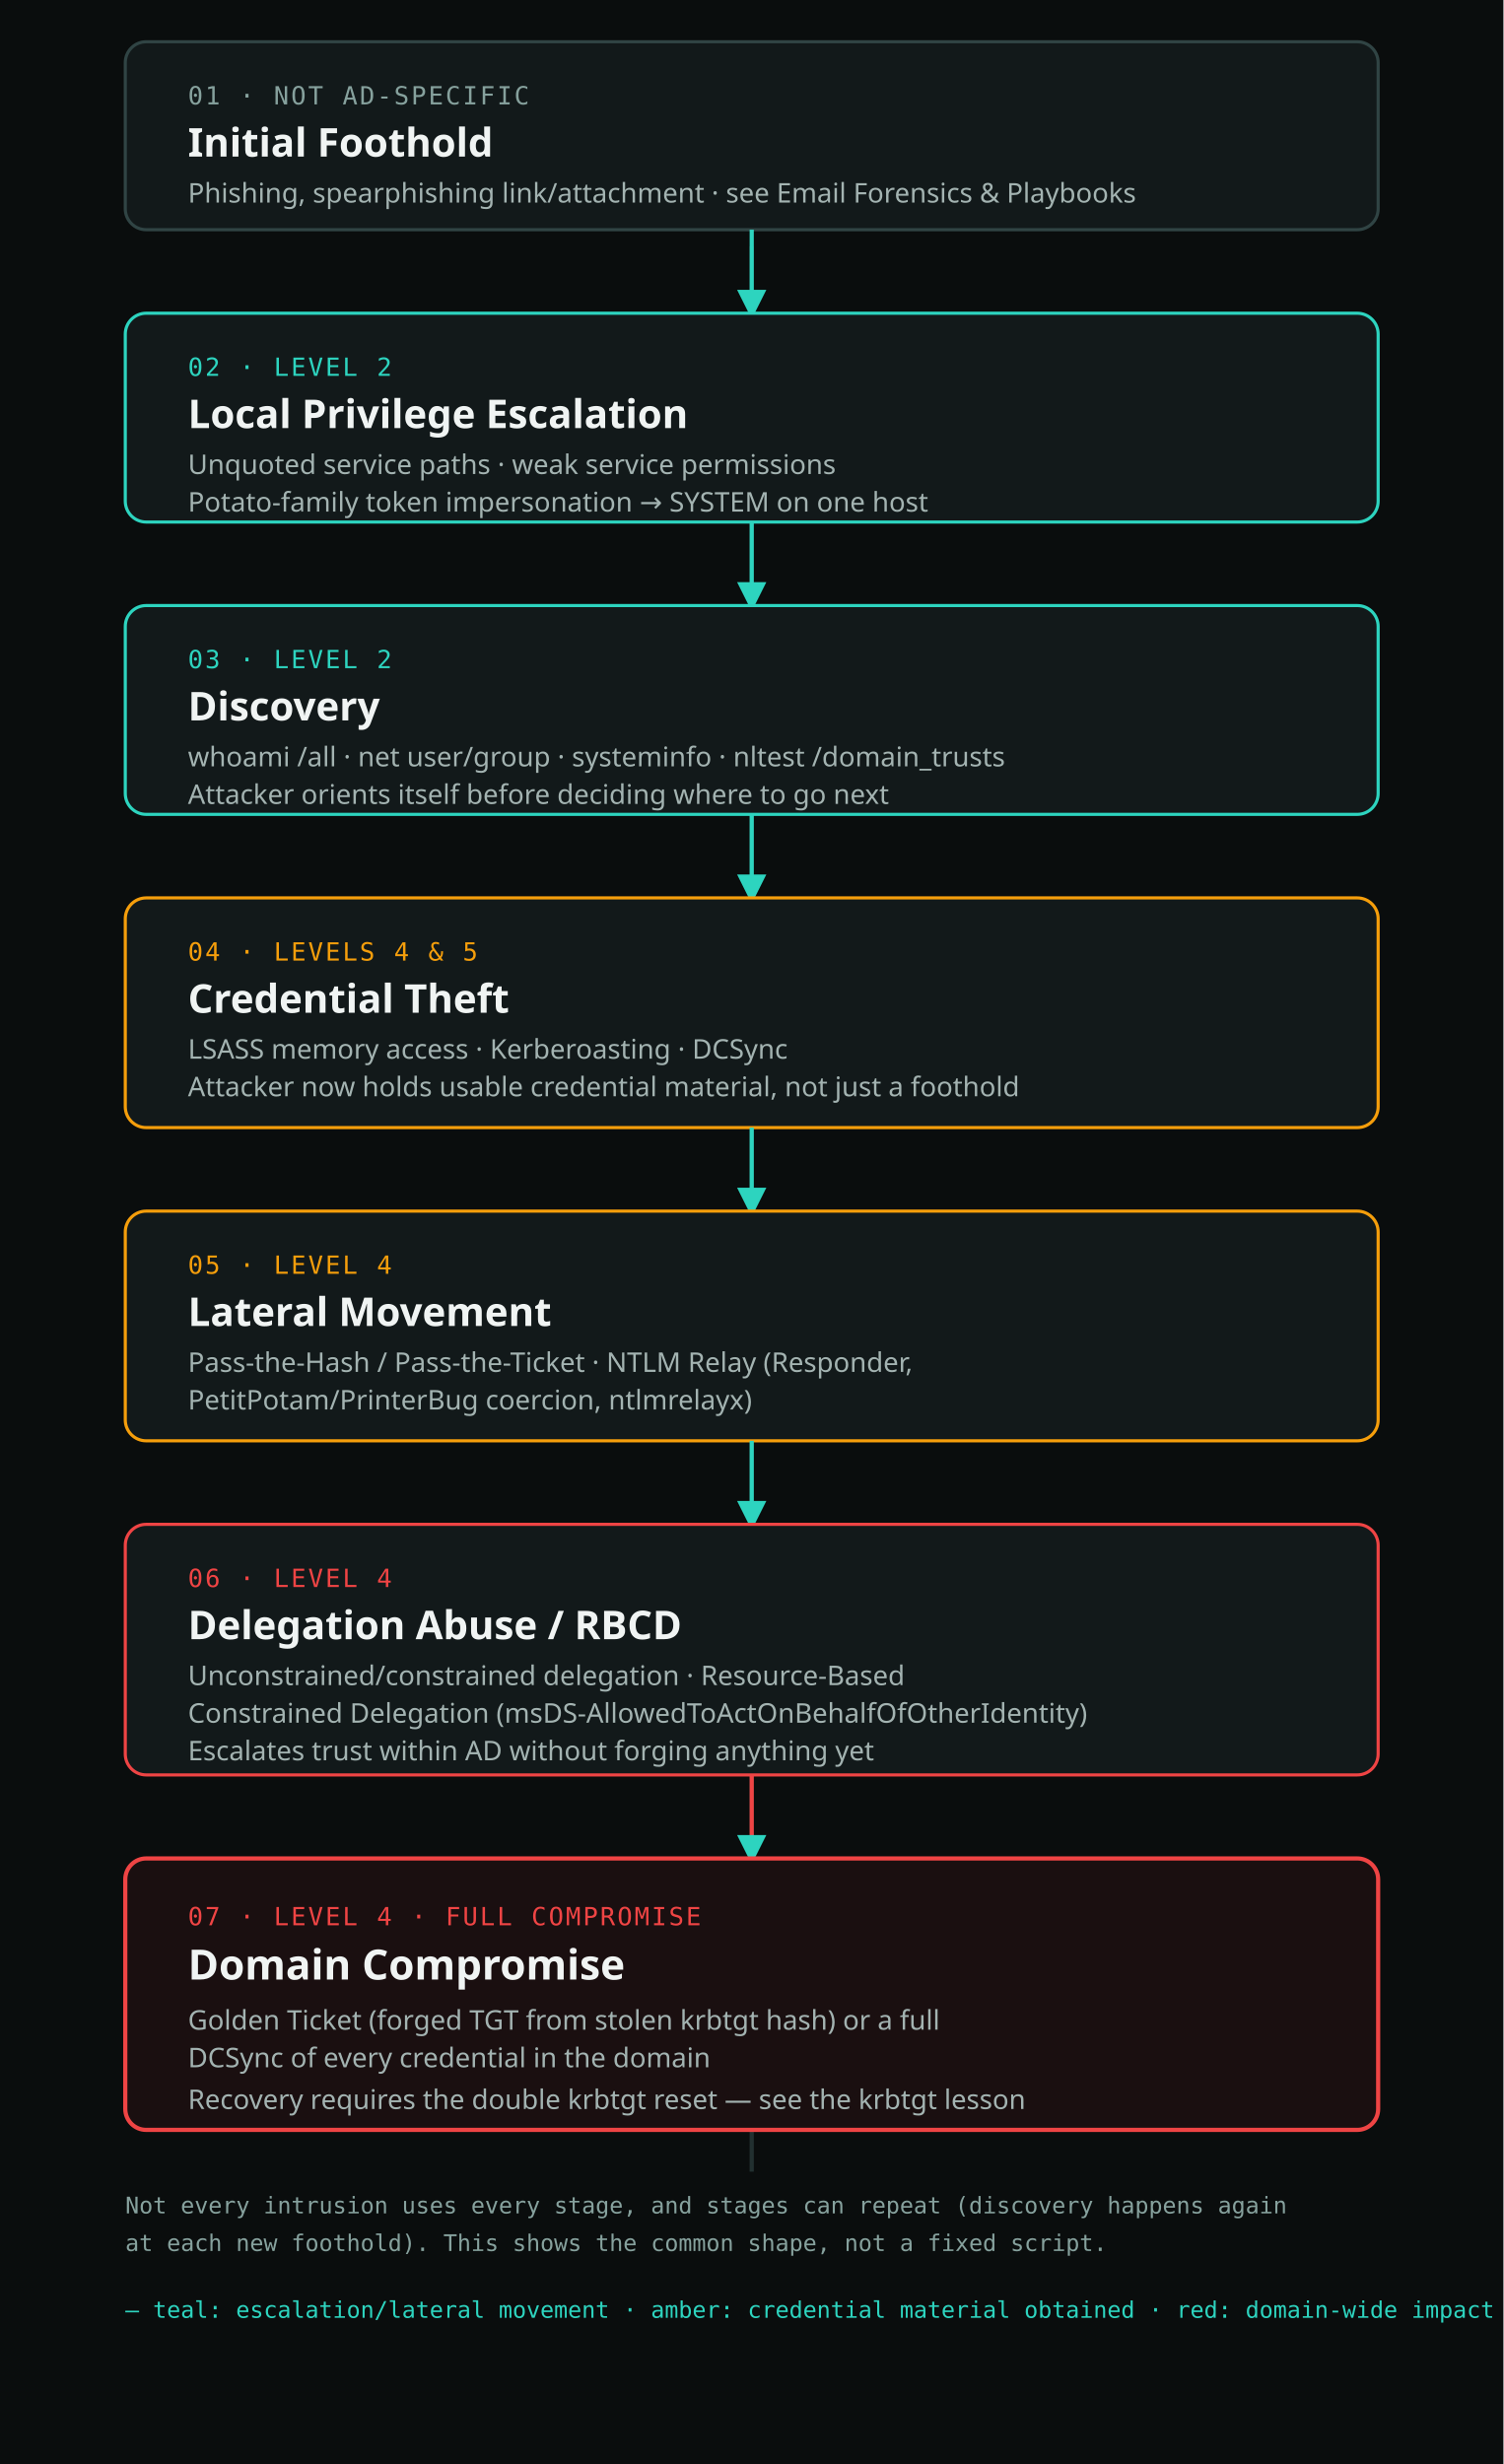
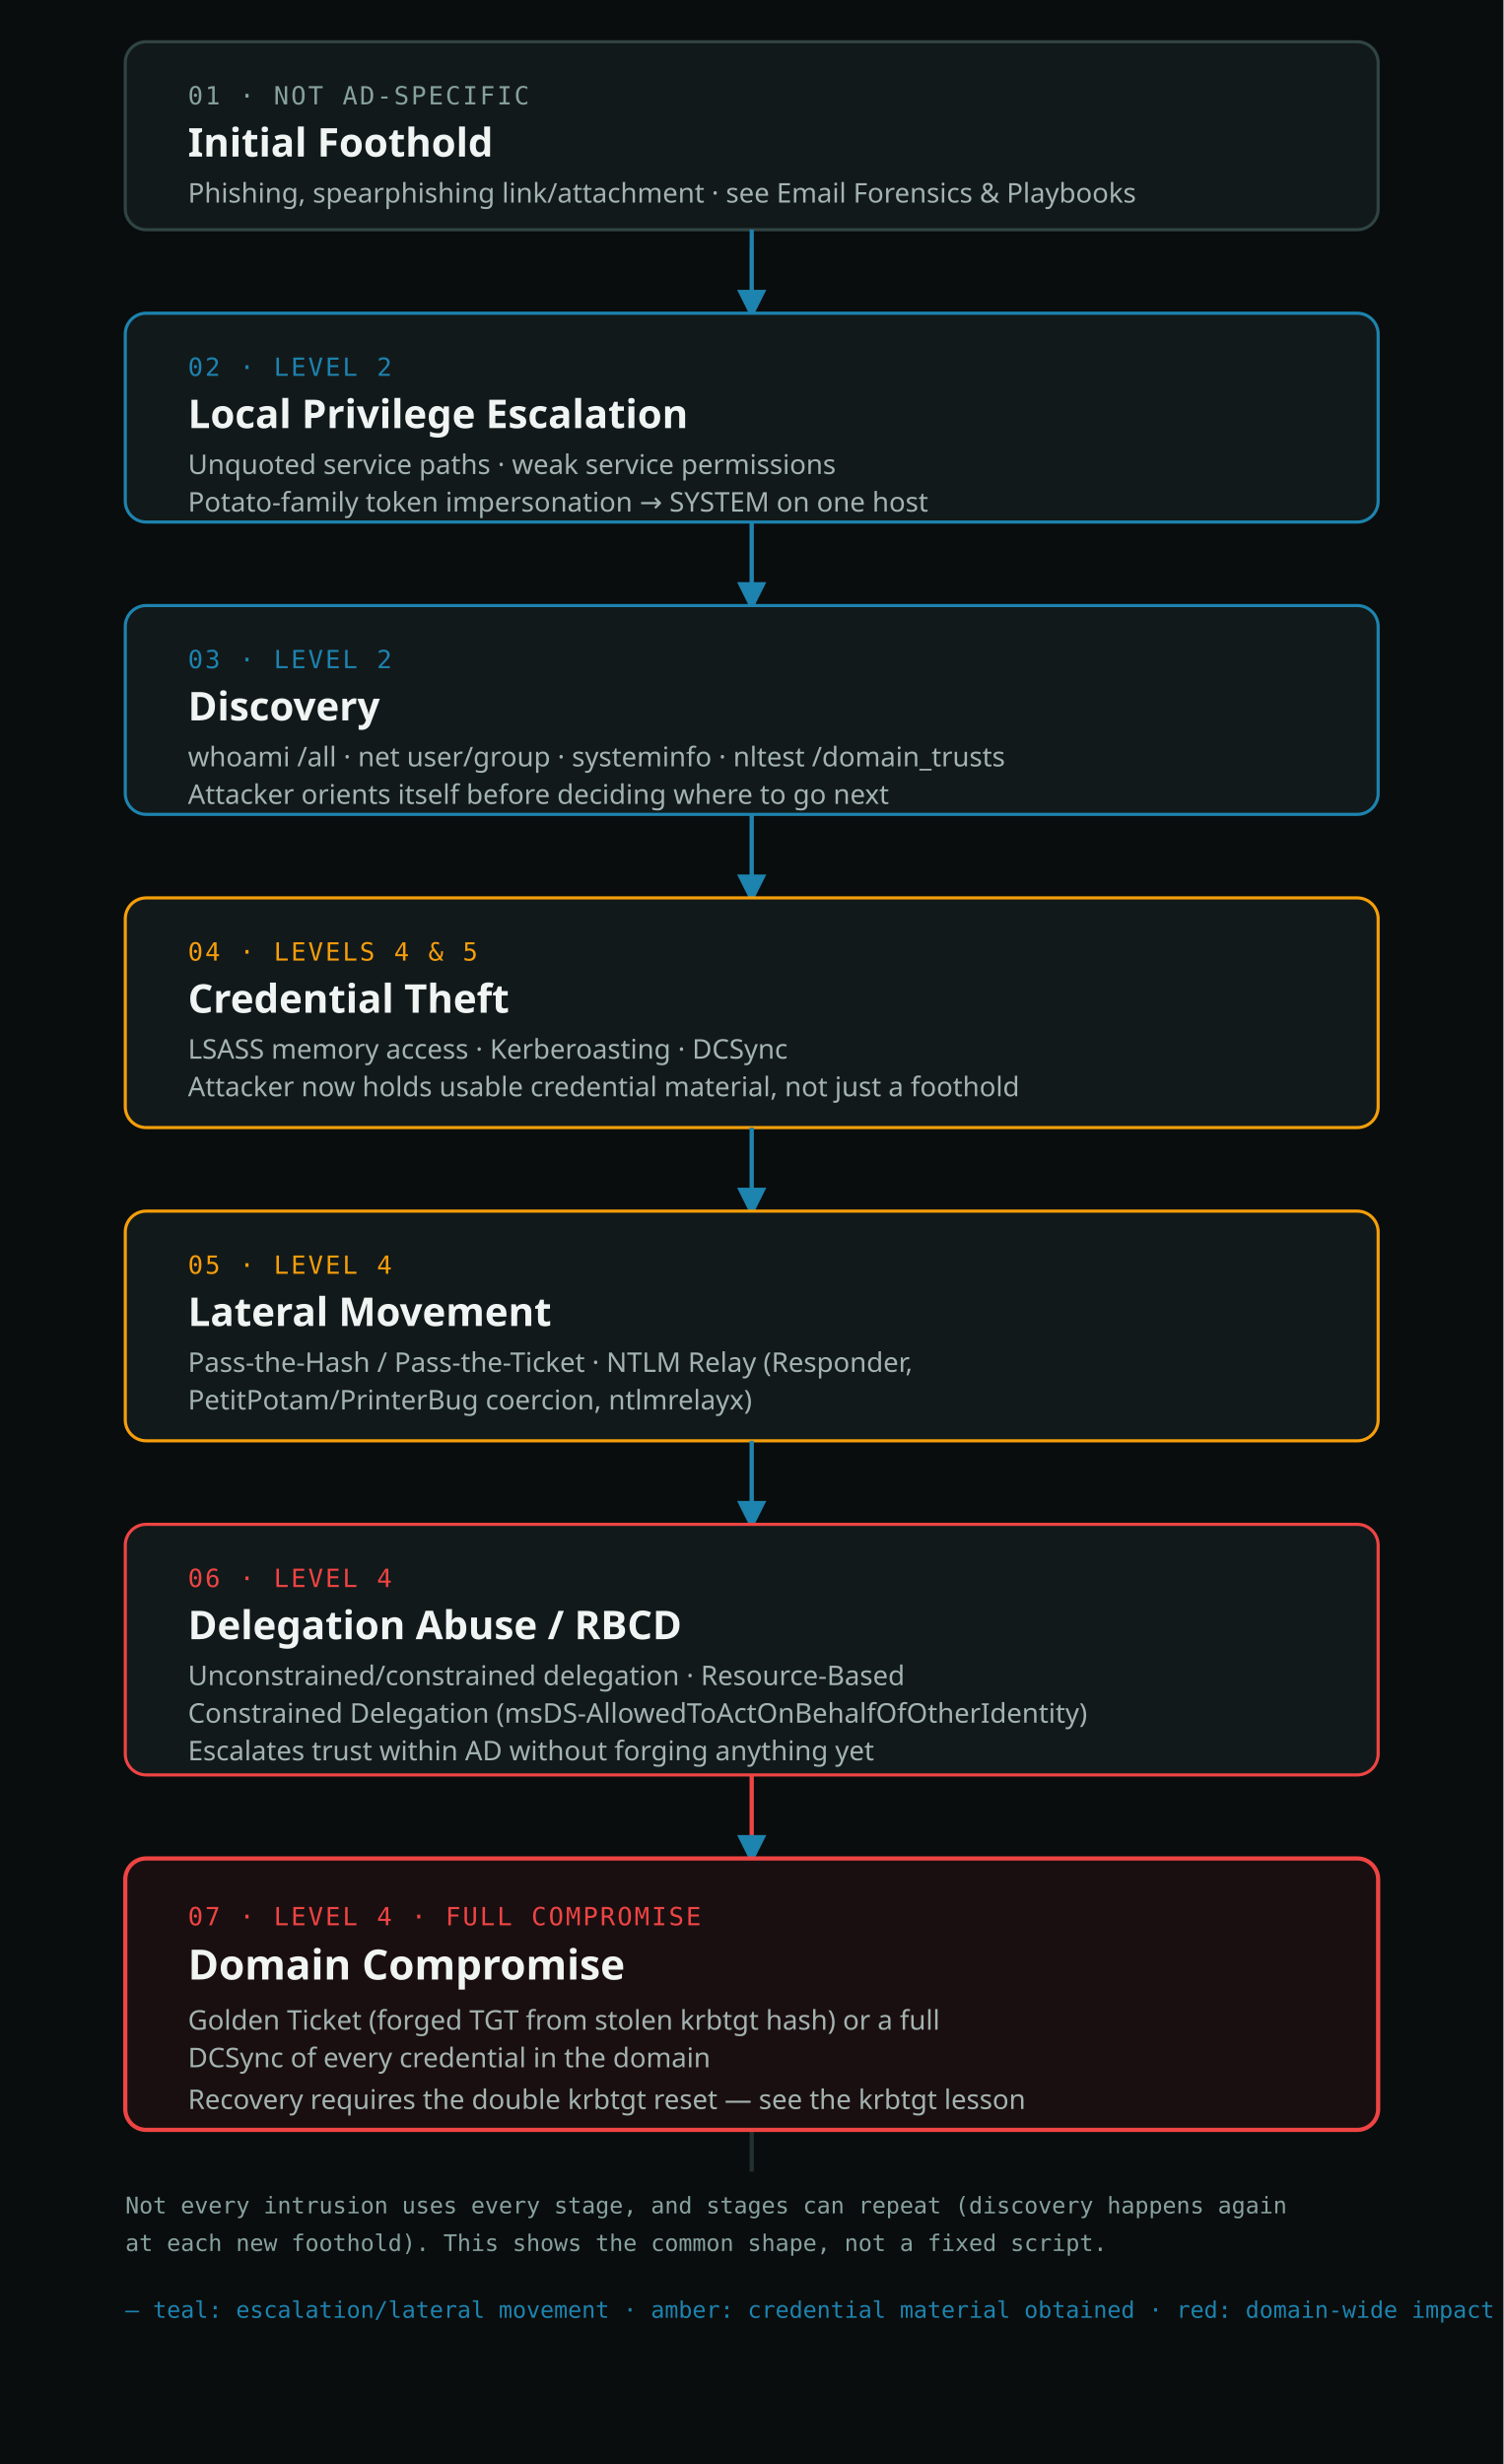
<svg xmlns="http://www.w3.org/2000/svg" viewBox="0 0 720 1180" font-family="IBM Plex Sans, sans-serif" role="img" aria-labelledby="title desc">
  <defs>
    <marker id="arrow" viewBox="0 0 10 10" refX="8" refY="5" markerWidth="7" markerHeight="7" orient="auto-start-reverse">
-       <path d="M0,0 L10,5 L0,10 z" fill="#2dd4bf" />
+       <path d="M0,0 L10,5 L0,10 z" fill="#1d83af" />
    </marker>
  </defs>
  <rect width="720" height="1180" fill="#0a0d0d" />
  <line x1="360" y1="118" x2="360" y2="1040" stroke="#223030" stroke-width="2" />
  <rect x="60" y="20" width="600" height="90" rx="10" fill="#12191a" stroke="#304444" stroke-width="1.5" />
  <text x="90" y="50" fill="#86a19d" font-family="IBM Plex Mono, monospace" font-size="12" letter-spacing="1">01 · NOT AD-SPECIFIC</text>
  <text x="90" y="75" fill="#f0f4f3" font-size="19" font-weight="600">Initial Foothold</text>
  <text x="90" y="97" fill="#a3b3b1" font-size="13">Phishing, spearphishing link/attachment · see Email Forensics &amp; Playbooks</text>
-   <line x1="360" y1="110" x2="360" y2="150" stroke="#2dd4bf" stroke-width="2" marker-end="url(#arrow)" />
-   <rect x="60" y="150" width="600" height="100" rx="10" fill="#12191a" stroke="#2dd4bf" stroke-width="1.5" />
-   <text x="90" y="180" fill="#2dd4bf" font-family="IBM Plex Mono, monospace" font-size="12" letter-spacing="1">02 · LEVEL 2</text>
+   <line x1="360" y1="110" x2="360" y2="150" stroke="#1d83af" stroke-width="2" marker-end="url(#arrow)" />
+   <rect x="60" y="150" width="600" height="100" rx="10" fill="#12191a" stroke="#1d83af" stroke-width="1.5" />
+   <text x="90" y="180" fill="#1d83af" font-family="IBM Plex Mono, monospace" font-size="12" letter-spacing="1">02 · LEVEL 2</text>
  <text x="90" y="205" fill="#f0f4f3" font-size="19" font-weight="600">Local Privilege Escalation</text>
  <text x="90" y="227" fill="#a3b3b1" font-size="13">Unquoted service paths · weak service permissions</text>
  <text x="90" y="245" fill="#a3b3b1" font-size="13">Potato-family token impersonation → SYSTEM on one host</text>
-   <line x1="360" y1="250" x2="360" y2="290" stroke="#2dd4bf" stroke-width="2" marker-end="url(#arrow)" />
-   <rect x="60" y="290" width="600" height="100" rx="10" fill="#12191a" stroke="#2dd4bf" stroke-width="1.5" />
-   <text x="90" y="320" fill="#2dd4bf" font-family="IBM Plex Mono, monospace" font-size="12" letter-spacing="1">03 · LEVEL 2</text>
+   <line x1="360" y1="250" x2="360" y2="290" stroke="#1d83af" stroke-width="2" marker-end="url(#arrow)" />
+   <rect x="60" y="290" width="600" height="100" rx="10" fill="#12191a" stroke="#1d83af" stroke-width="1.5" />
+   <text x="90" y="320" fill="#1d83af" font-family="IBM Plex Mono, monospace" font-size="12" letter-spacing="1">03 · LEVEL 2</text>
  <text x="90" y="345" fill="#f0f4f3" font-size="19" font-weight="600">Discovery</text>
  <text x="90" y="367" fill="#a3b3b1" font-size="13">whoami /all · net user/group · systeminfo · nltest /domain_trusts</text>
  <text x="90" y="385" fill="#a3b3b1" font-size="13">Attacker orients itself before deciding where to go next</text>
-   <line x1="360" y1="390" x2="360" y2="430" stroke="#2dd4bf" stroke-width="2" marker-end="url(#arrow)" />
+   <line x1="360" y1="390" x2="360" y2="430" stroke="#1d83af" stroke-width="2" marker-end="url(#arrow)" />
  <rect x="60" y="430" width="600" height="110" rx="10" fill="#12191a" stroke="#f59e0b" stroke-width="1.5" />
  <text x="90" y="460" fill="#f59e0b" font-family="IBM Plex Mono, monospace" font-size="12" letter-spacing="1">04 · LEVELS 4 &amp; 5</text>
  <text x="90" y="485" fill="#f0f4f3" font-size="19" font-weight="600">Credential Theft</text>
  <text x="90" y="507" fill="#a3b3b1" font-size="13">LSASS memory access · Kerberoasting · DCSync</text>
  <text x="90" y="525" fill="#a3b3b1" font-size="13">Attacker now holds usable credential material, not just a foothold</text>
-   <line x1="360" y1="540" x2="360" y2="580" stroke="#2dd4bf" stroke-width="2" marker-end="url(#arrow)" />
+   <line x1="360" y1="540" x2="360" y2="580" stroke="#1d83af" stroke-width="2" marker-end="url(#arrow)" />
  <rect x="60" y="580" width="600" height="110" rx="10" fill="#12191a" stroke="#f59e0b" stroke-width="1.5" />
  <text x="90" y="610" fill="#f59e0b" font-family="IBM Plex Mono, monospace" font-size="12" letter-spacing="1">05 · LEVEL 4</text>
  <text x="90" y="635" fill="#f0f4f3" font-size="19" font-weight="600">Lateral Movement</text>
  <text x="90" y="657" fill="#a3b3b1" font-size="13">Pass-the-Hash / Pass-the-Ticket · NTLM Relay (Responder,</text>
  <text x="90" y="675" fill="#a3b3b1" font-size="13">PetitPotam/PrinterBug coercion, ntlmrelayx)</text>
-   <line x1="360" y1="690" x2="360" y2="730" stroke="#2dd4bf" stroke-width="2" marker-end="url(#arrow)" />
+   <line x1="360" y1="690" x2="360" y2="730" stroke="#1d83af" stroke-width="2" marker-end="url(#arrow)" />
  <rect x="60" y="730" width="600" height="120" rx="10" fill="#12191a" stroke="#ef4444" stroke-width="1.5" />
  <text x="90" y="760" fill="#ef4444" font-family="IBM Plex Mono, monospace" font-size="12" letter-spacing="1">06 · LEVEL 4</text>
  <text x="90" y="785" fill="#f0f4f3" font-size="19" font-weight="600">Delegation Abuse / RBCD</text>
  <text x="90" y="807" fill="#a3b3b1" font-size="13">Unconstrained/constrained delegation · Resource-Based</text>
  <text x="90" y="825" fill="#a3b3b1" font-size="13">Constrained Delegation (msDS-AllowedToActOnBehalfOfOtherIdentity)</text>
  <text x="90" y="843" fill="#a3b3b1" font-size="13">Escalates trust within AD without forging anything yet</text>
  <line x1="360" y1="850" x2="360" y2="890" stroke="#ef4444" stroke-width="2" marker-end="url(#arrow)" />
  <rect x="60" y="890" width="600" height="130" rx="10" fill="#1a0f10" stroke="#ef4444" stroke-width="2" />
  <text x="90" y="922" fill="#ef4444" font-family="IBM Plex Mono, monospace" font-size="12" letter-spacing="1">07 · LEVEL 4 · FULL COMPROMISE</text>
  <text x="90" y="948" fill="#f0f4f3" font-size="20" font-weight="700">Domain Compromise</text>
  <text x="90" y="972" fill="#a3b3b1" font-size="13">Golden Ticket (forged TGT from stolen krbtgt hash) or a full</text>
  <text x="90" y="990" fill="#a3b3b1" font-size="13">DCSync of every credential in the domain</text>
  <text x="90" y="1010" fill="#a3b3b1" font-size="13">Recovery requires the double krbtgt reset — see the krbtgt lesson</text>
  <text x="60" y="1060" fill="#86a19d" font-family="IBM Plex Mono, monospace" font-size="11">Not every intrusion uses every stage, and stages can repeat (discovery happens again</text>
  <text x="60" y="1078" fill="#86a19d" font-family="IBM Plex Mono, monospace" font-size="11">at each new foothold). This shows the common shape, not a fixed script.</text>
-   <text x="60" y="1110" fill="#2dd4bf" font-family="IBM Plex Mono, monospace" font-size="11">— teal: escalation/lateral movement · amber: credential material obtained · red: domain-wide impact</text>
+   <text x="60" y="1110" fill="#1d83af" font-family="IBM Plex Mono, monospace" font-size="11">— teal: escalation/lateral movement · amber: credential material obtained · red: domain-wide impact</text>
</svg>
